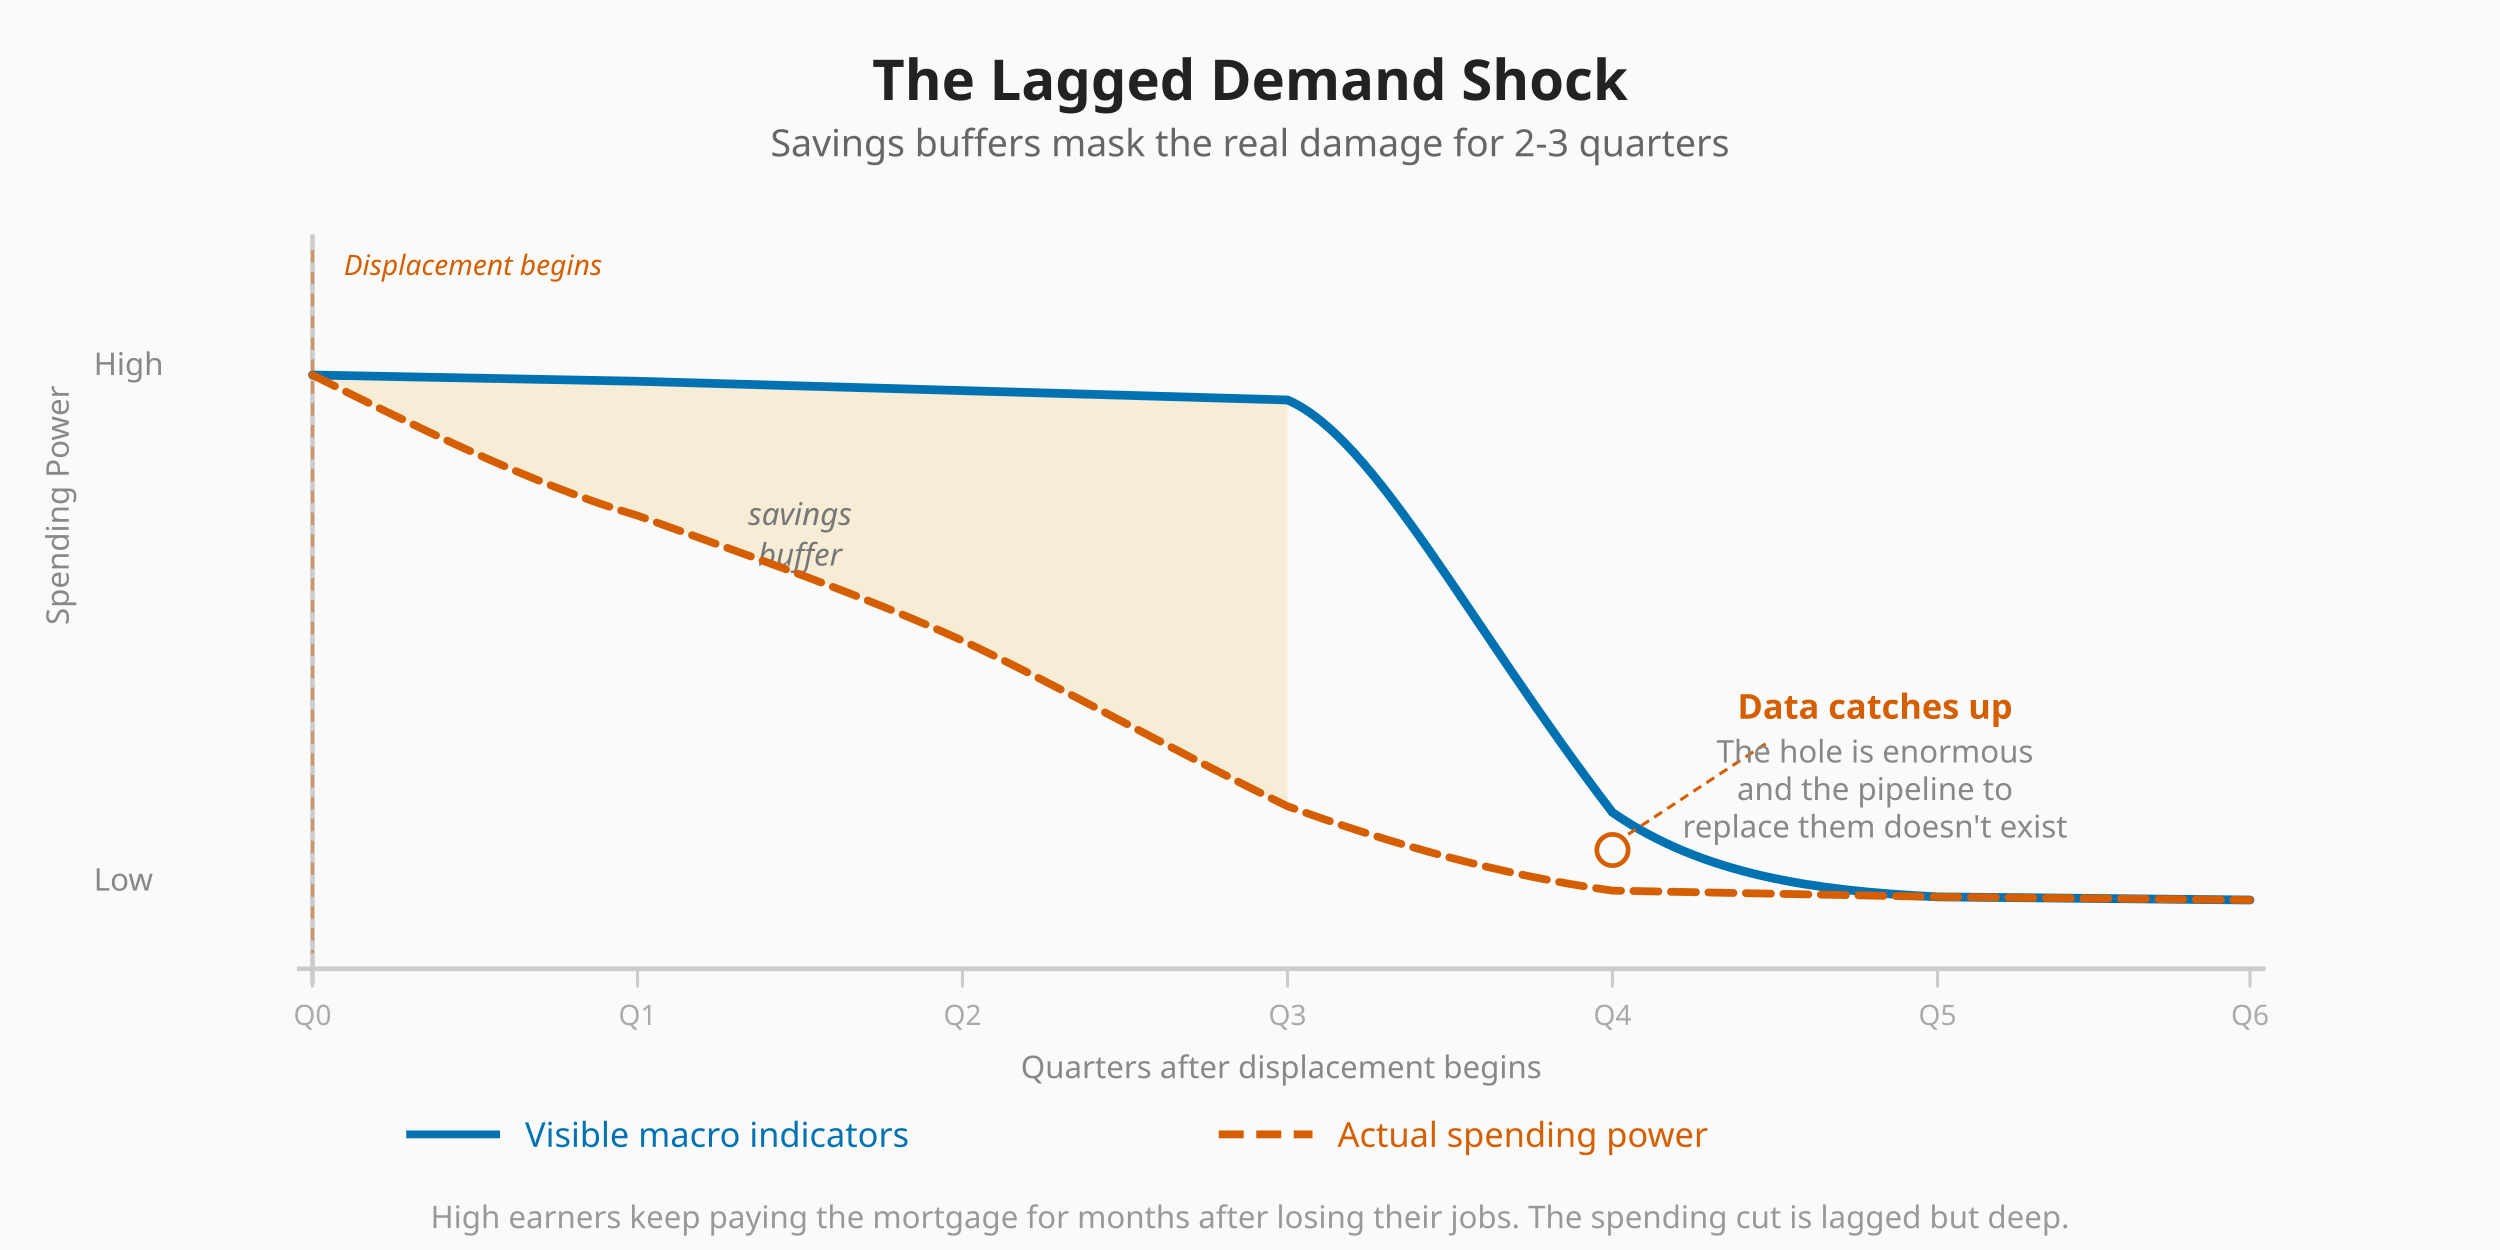
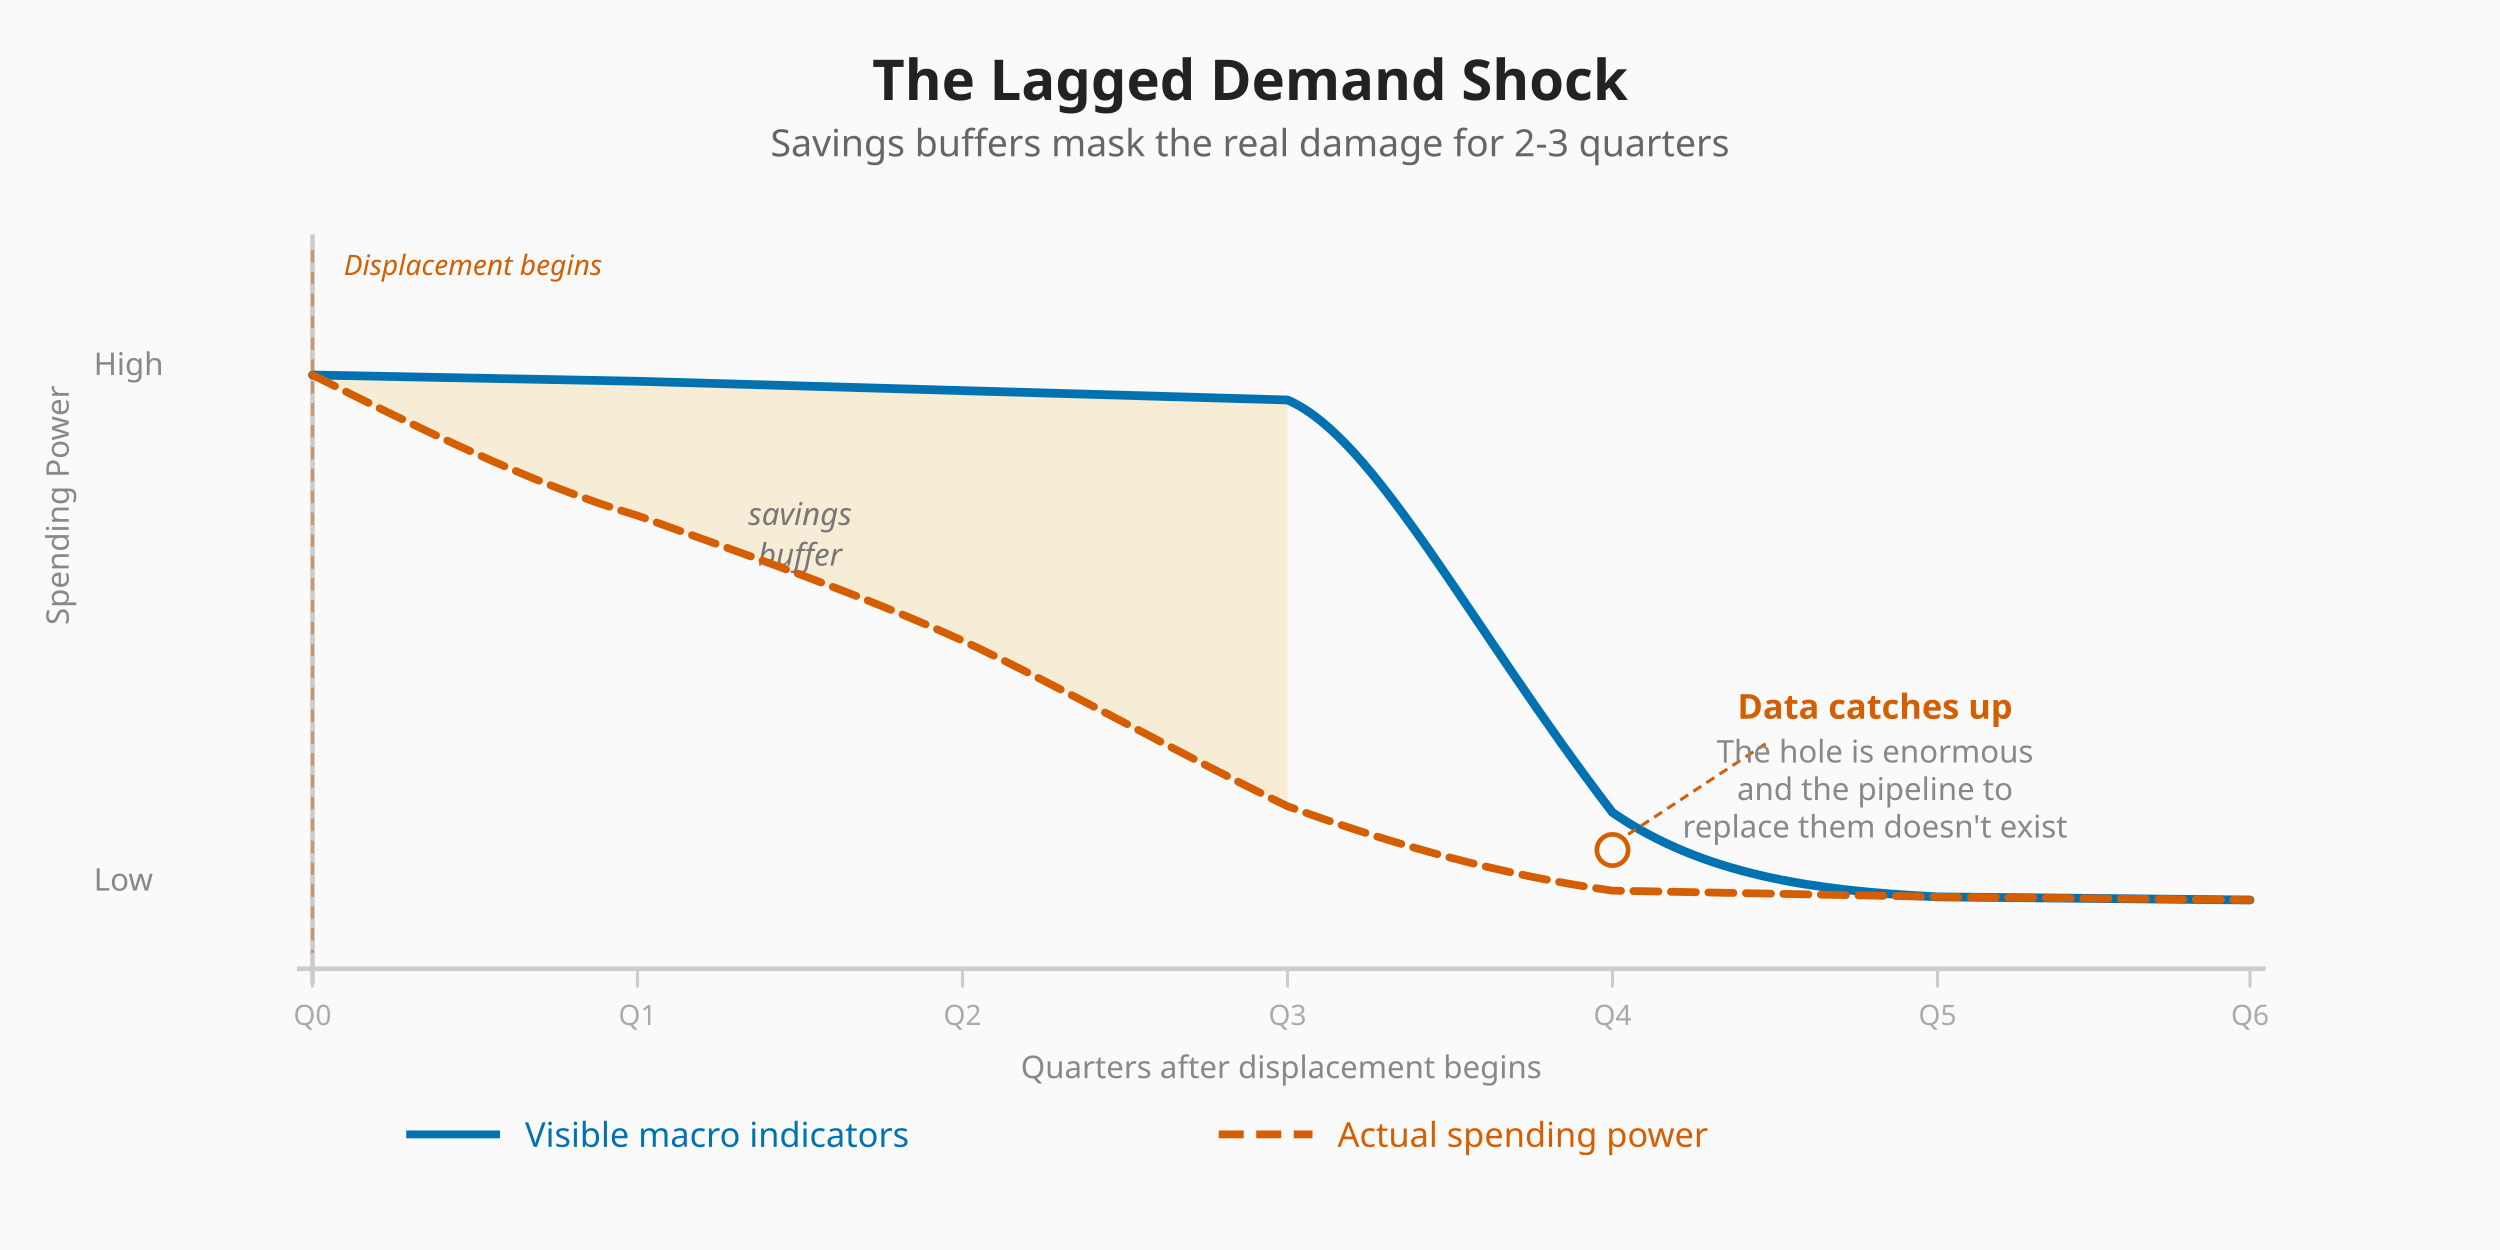
<svg xmlns="http://www.w3.org/2000/svg" viewBox="0 0 800 400" role="img" aria-labelledby="shock-title shock-desc">
  <defs>
    <filter id="shadow" x="-10%" y="-10%" width="130%" height="130%">
      <feGaussianBlur in="SourceAlpha" stdDeviation="2" result="blur" />
      <feOffset in="blur" dx="1" dy="2" result="offsetBlur" />
      <feFlood flood-color="#000" flood-opacity="0.12" result="color" />
      <feComposite in="color" in2="offsetBlur" operator="in" result="shadow" />
      <feMerge>
        <feMergeNode in="shadow" />
        <feMergeNode in="SourceGraphic" />
      </feMerge>
    </filter>
    <style>
      .title       { font: bold 18px sans-serif; fill: #222; text-anchor: middle; }
      .subtitle    { font: 12px sans-serif; fill: #666; text-anchor: middle; }
      .axis-label  { font: 10px sans-serif; fill: #888; }
      .axis-tick   { font: 9px sans-serif; fill: #aaa; text-anchor: middle; }
      .legend-text { font: 11px sans-serif; }
      .callout     { font: bold 11px sans-serif; fill: #D55E00; text-anchor: middle; }
      .callout-sub { font: 10px sans-serif; fill: #888; text-anchor: middle; }
      .zone-label  { font: italic 10px sans-serif; fill: #777; text-anchor: middle; }
      .footer      { font: 10px sans-serif; fill: #999; text-anchor: middle; }
    </style>
  </defs>
  <rect width="800" height="400" fill="#fafafa" />
  <text x="400" y="32" class="title">The Lagged Demand Shock</text>
  <text x="400" y="50" class="subtitle">Savings buffers mask the real damage for 2-3 quarters</text>
  <line x1="100" y1="75" x2="100" y2="315" stroke="#ccc" stroke-width="1.5" />
  <text x="30" y="120" class="axis-label" text-anchor="start">High</text>
  <text x="30" y="285" class="axis-label" text-anchor="start">Low</text>
  <text x="22" y="200" class="axis-label" text-anchor="start" transform="rotate(-90, 22, 200)">Spending Power</text>
  <line x1="95" y1="310" x2="725" y2="310" stroke="#ccc" stroke-width="1.5" />
  <line x1="100" y1="310" x2="100" y2="316" stroke="#ccc" stroke-width="1" />
  <text x="100" y="328" class="axis-tick">Q0</text>
  <line x1="204" y1="310" x2="204" y2="316" stroke="#ccc" stroke-width="1" />
  <text x="204" y="328" class="axis-tick">Q1</text>
  <line x1="308" y1="310" x2="308" y2="316" stroke="#ccc" stroke-width="1" />
  <text x="308" y="328" class="axis-tick">Q2</text>
  <line x1="412" y1="310" x2="412" y2="316" stroke="#ccc" stroke-width="1" />
  <text x="412" y="328" class="axis-tick">Q3</text>
  <line x1="516" y1="310" x2="516" y2="316" stroke="#ccc" stroke-width="1" />
  <text x="516" y="328" class="axis-tick">Q4</text>
  <line x1="620" y1="310" x2="620" y2="316" stroke="#ccc" stroke-width="1" />
  <text x="620" y="328" class="axis-tick">Q5</text>
  <line x1="720" y1="310" x2="720" y2="316" stroke="#ccc" stroke-width="1" />
  <text x="720" y="328" class="axis-tick">Q6</text>
  <text x="410" y="345" class="axis-label" text-anchor="middle">Quarters after displacement begins</text>
  <line x1="100" y1="80" x2="100" y2="305" stroke="#D55E00" stroke-width="1" stroke-dasharray="4,3" stroke-opacity="0.5" />
  <text x="110" y="88" font-size="9" font-family="sans-serif" fill="#D55E00" font-style="italic">Displacement begins</text>
  <path d="M 100,120 L 204,122 L 308,125 L 412,128            L 412,258            C 375,240 340,220 308,205            C 275,190 240,178 204,165            C 170,155 130,135 100,120 Z" fill="#E69F00" fill-opacity="0.15" />
  <text x="256" y="168" class="zone-label" fill="#c48a00">savings</text>
  <text x="256" y="181" class="zone-label" fill="#c48a00">buffer</text>
  <path d="M 100,120 L 204,122 L 308,125 L 412,128            C 440,140 470,200 516,260            C 545,280 580,285 620,287 L 720,288" fill="none" stroke="#0072B2" stroke-width="2.8" stroke-linecap="round" />
  <path d="M 100,120            C 130,135 170,155 204,165            C 240,178 275,190 308,205            C 340,220 375,240 412,258            C 445,270 480,280 516,285            L 620,287 L 720,288" fill="none" stroke="#D55E00" stroke-width="2.5" stroke-dasharray="8,4" stroke-linecap="round" />
  <circle cx="516" cy="272" r="5" fill="none" stroke="#D55E00" stroke-width="1.5" />
  <line x1="521" y1="267" x2="565" y2="238" stroke="#D55E00" stroke-width="1" stroke-dasharray="3,2" />
  <text x="600" y="230" class="callout">Data catches up</text>
  <text x="600" y="244" class="callout-sub">The hole is enormous</text>
  <text x="600" y="256" class="callout-sub">and the pipeline to</text>
  <text x="600" y="268" class="callout-sub">replace them doesn't exist</text>
  <g aria-label="Legend" transform="translate(130, 355)">
    <line x1="0" y1="8" x2="30" y2="8" stroke="#0072B2" stroke-width="2.5" />
    <text x="38" y="12" class="legend-text" fill="#0072B2">Visible macro indicators</text>
    <line x1="260" y1="8" x2="290" y2="8" stroke="#D55E00" stroke-width="2.5" stroke-dasharray="8,4" />
    <text x="298" y="12" class="legend-text" fill="#D55E00">Actual spending power</text>
  </g>
-   <text x="400" y="393" class="footer">
-     High earners keep paying the mortgage for months after losing their jobs. The spending cut is lagged but deep.
-   </text>
</svg>
